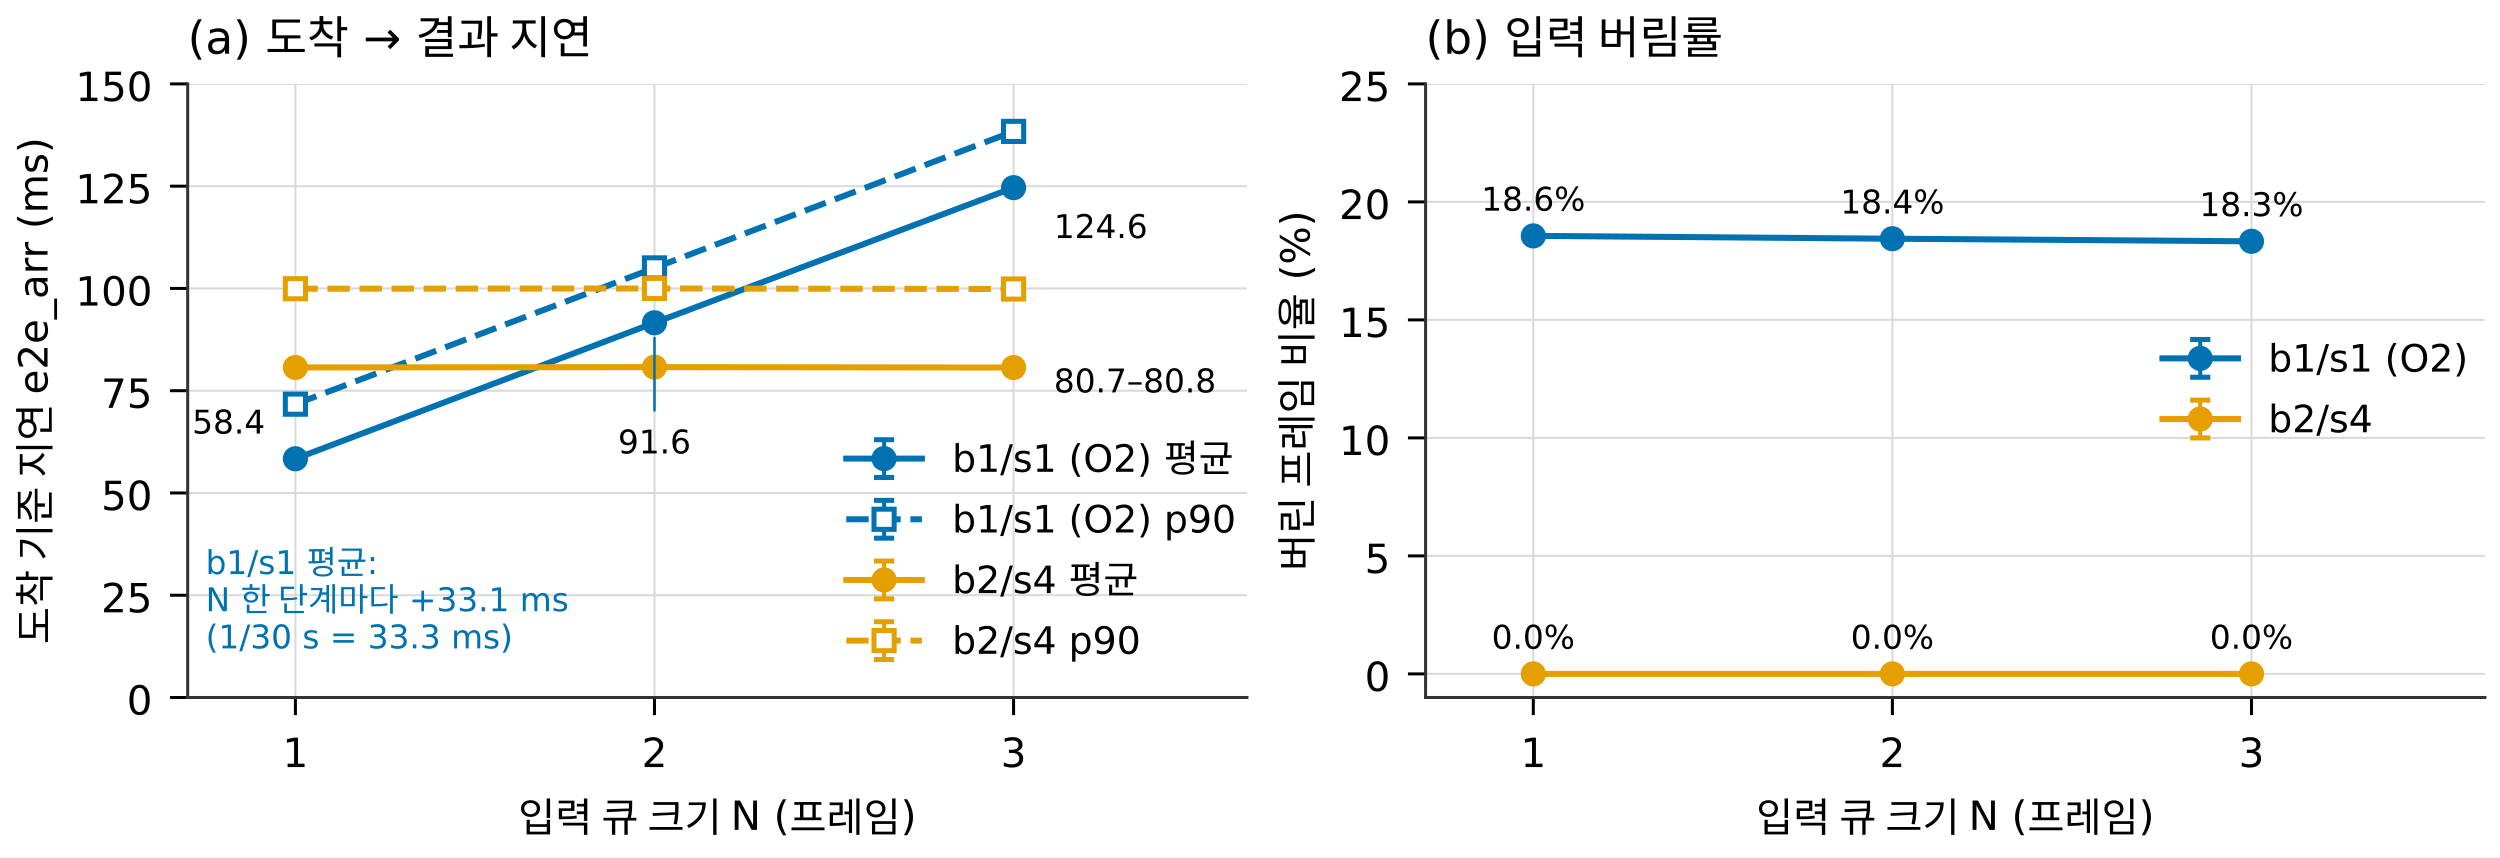
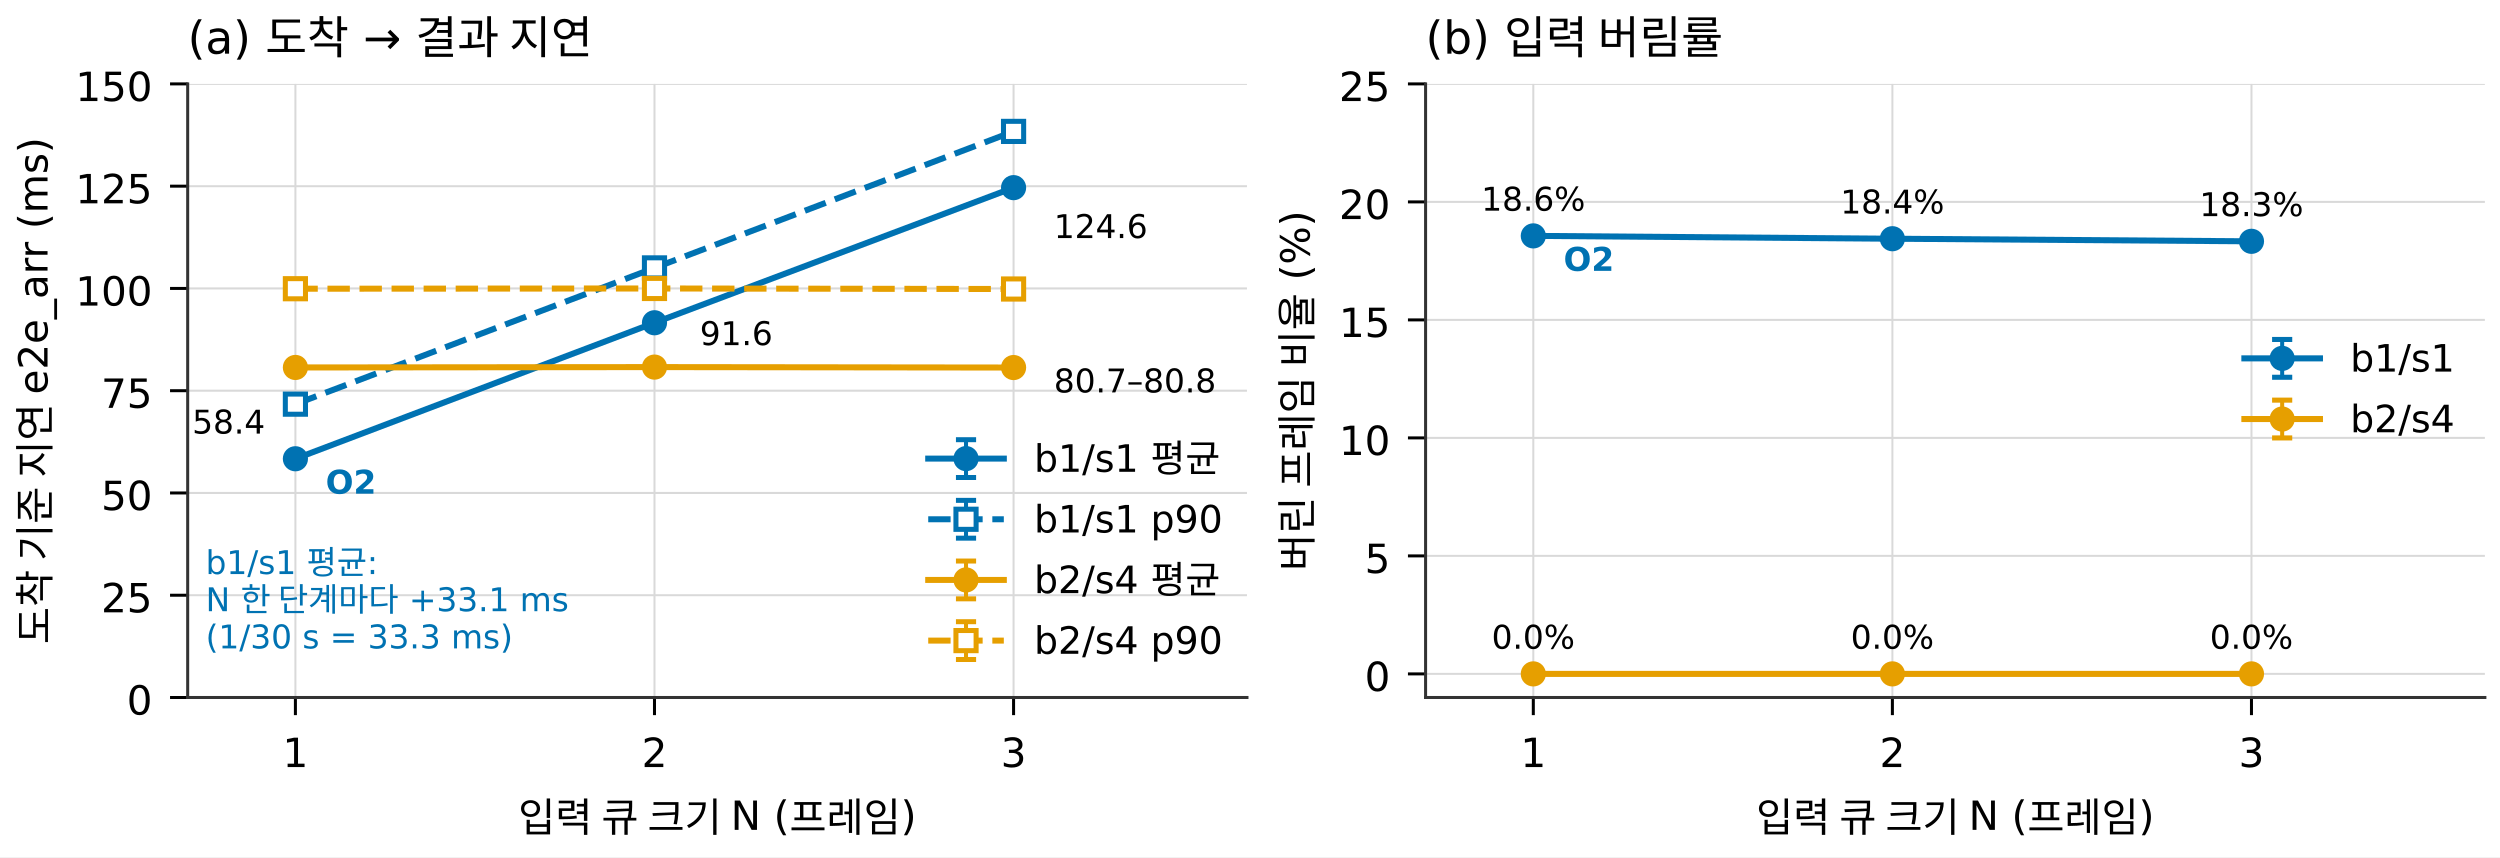
<svg xmlns="http://www.w3.org/2000/svg" xmlns:xlink="http://www.w3.org/1999/xlink" width="496.063pt" height="170.079pt" viewBox="0 0 496.063 170.079" version="1.1">
  <defs>
    <style type="text/css">*{stroke-linejoin: round; stroke-linecap: butt}</style>
  </defs>
  <g id="figure_1">
    <g id="patch_1">
      <path d="M 0 170.079  L 496.063 170.079  L 496.063 0  L 0 0  z " style="fill: #ffffff" />
    </g>
    <g id="axes_1">
      <g id="patch_2">
        <path d="M 37.24 138.399  L 247.431 138.399  L 247.431 16.65  L 37.24 16.65  z " style="fill: #ffffff" />
      </g>
      <g id="matplotlib.axis_1">
        <g id="xtick_1">
          <g id="line2d_1">
            <path d="M 58.616 138.399  L 58.616 16.65  " clip-path="url(#c1aa3422fde)" style="fill: none; stroke: #d9d9d9; stroke-width: 0.4; stroke-linecap: square" />
          </g>
          <g id="line2d_2">
            <defs>
              <path id="mfd4e453d5d" d="M 0 0  L 0 3.5  " style="stroke: #000000; stroke-width: 0.6" />
            </defs>
            <g>
              <use xlink:href="#mfd4e453d5d" x="58.616" y="138.399" style="stroke: #000000; stroke-width: 0.6" />
            </g>
          </g>
          <g id="text_1">
            <text style="font-size: 8px; font-family: 'NanumSquare', 'UnDotum', 'DejaVu Sans'; text-anchor: middle" x="58.616" y="152.198" transform="rotate(-0 58.6156 152.1985)">1</text>
          </g>
        </g>
        <g id="xtick_2">
          <g id="line2d_3">
            <path d="M 129.867 138.399  L 129.867 16.65  " clip-path="url(#c1aa3422fde)" style="fill: none; stroke: #d9d9d9; stroke-width: 0.4; stroke-linecap: square" />
          </g>
          <g id="line2d_4">
            <g>
              <use xlink:href="#mfd4e453d5d" x="129.867" y="138.399" style="stroke: #000000; stroke-width: 0.6" />
            </g>
          </g>
          <g id="text_2">
            <text style="font-size: 8px; font-family: 'NanumSquare', 'UnDotum', 'DejaVu Sans'; text-anchor: middle" x="129.867" y="152.198" transform="rotate(-0 129.8668 152.1985)">2</text>
          </g>
        </g>
        <g id="xtick_3">
          <g id="line2d_5">
            <path d="M 201.118 138.399  L 201.118 16.65  " clip-path="url(#c1aa3422fde)" style="fill: none; stroke: #d9d9d9; stroke-width: 0.4; stroke-linecap: square" />
          </g>
          <g id="line2d_6">
            <g>
              <use xlink:href="#mfd4e453d5d" x="201.118" y="138.399" style="stroke: #000000; stroke-width: 0.6" />
            </g>
          </g>
          <g id="text_3">
            <text style="font-size: 8px; font-family: 'NanumSquare', 'UnDotum', 'DejaVu Sans'; text-anchor: middle" x="201.118" y="152.198" transform="rotate(-0 201.118 152.1985)">3</text>
          </g>
        </g>
        <g id="text_4">
          <text style="font-size: 8px; font-family: 'NanumSquare', 'UnDotum', 'DejaVu Sans'; text-anchor: middle" x="142.336" y="165.038" transform="rotate(-0 142.3357 165.0385)">입력 큐 크기 N (프레임)</text>
        </g>
      </g>
      <g id="matplotlib.axis_2">
        <g id="ytick_1">
          <g id="line2d_7">
            <path d="M 37.24 138.399  L 247.431 138.399  " clip-path="url(#c1aa3422fde)" style="fill: none; stroke: #d9d9d9; stroke-width: 0.4; stroke-linecap: square" />
          </g>
          <g id="line2d_8">
            <defs>
              <path id="m87a8d191d4" d="M 0 0  L -3.5 0  " style="stroke: #000000; stroke-width: 0.6" />
            </defs>
            <g>
              <use xlink:href="#m87a8d191d4" x="37.24" y="138.399" style="stroke: #000000; stroke-width: 0.6" />
            </g>
          </g>
          <g id="text_5">
            <text style="font-size: 8px; font-family: 'NanumSquare', 'UnDotum', 'DejaVu Sans'; text-anchor: end" x="30.24" y="141.798" transform="rotate(-0 30.24024 141.7985)">0</text>
          </g>
        </g>
        <g id="ytick_2">
          <g id="line2d_9">
            <path d="M 37.24 118.107  L 247.431 118.107  " clip-path="url(#c1aa3422fde)" style="fill: none; stroke: #d9d9d9; stroke-width: 0.4; stroke-linecap: square" />
          </g>
          <g id="line2d_10">
            <g>
              <use xlink:href="#m87a8d191d4" x="37.24" y="118.107" style="stroke: #000000; stroke-width: 0.6" />
            </g>
          </g>
          <g id="text_6">
            <text style="font-size: 8px; font-family: 'NanumSquare', 'UnDotum', 'DejaVu Sans'; text-anchor: end" x="30.24" y="121.507" transform="rotate(-0 30.24024 121.5071)">25</text>
          </g>
        </g>
        <g id="ytick_3">
          <g id="line2d_11">
            <path d="M 37.24 97.816  L 247.431 97.816  " clip-path="url(#c1aa3422fde)" style="fill: none; stroke: #d9d9d9; stroke-width: 0.4; stroke-linecap: square" />
          </g>
          <g id="line2d_12">
            <g>
              <use xlink:href="#m87a8d191d4" x="37.24" y="97.816" style="stroke: #000000; stroke-width: 0.6" />
            </g>
          </g>
          <g id="text_7">
            <text style="font-size: 8px; font-family: 'NanumSquare', 'UnDotum', 'DejaVu Sans'; text-anchor: end" x="30.24" y="101.216" transform="rotate(-0 30.24024 101.2157)">50</text>
          </g>
        </g>
        <g id="ytick_4">
          <g id="line2d_13">
            <path d="M 37.24 77.524  L 247.431 77.524  " clip-path="url(#c1aa3422fde)" style="fill: none; stroke: #d9d9d9; stroke-width: 0.4; stroke-linecap: square" />
          </g>
          <g id="line2d_14">
            <g>
              <use xlink:href="#m87a8d191d4" x="37.24" y="77.524" style="stroke: #000000; stroke-width: 0.6" />
            </g>
          </g>
          <g id="text_8">
            <text style="font-size: 8px; font-family: 'NanumSquare', 'UnDotum', 'DejaVu Sans'; text-anchor: end" x="30.24" y="80.924" transform="rotate(-0 30.24024 80.92437)">75</text>
          </g>
        </g>
        <g id="ytick_5">
          <g id="line2d_15">
            <path d="M 37.24 57.233  L 247.431 57.233  " clip-path="url(#c1aa3422fde)" style="fill: none; stroke: #d9d9d9; stroke-width: 0.4; stroke-linecap: square" />
          </g>
          <g id="line2d_16">
            <g>
              <use xlink:href="#m87a8d191d4" x="37.24" y="57.233" style="stroke: #000000; stroke-width: 0.6" />
            </g>
          </g>
          <g id="text_9">
            <text style="font-size: 8px; font-family: 'NanumSquare', 'UnDotum', 'DejaVu Sans'; text-anchor: end" x="30.24" y="60.633" transform="rotate(-0 30.24024 60.63299)">100</text>
          </g>
        </g>
        <g id="ytick_6">
          <g id="line2d_17">
            <path d="M 37.24 36.942  L 247.431 36.942  " clip-path="url(#c1aa3422fde)" style="fill: none; stroke: #d9d9d9; stroke-width: 0.4; stroke-linecap: square" />
          </g>
          <g id="line2d_18">
            <g>
              <use xlink:href="#m87a8d191d4" x="37.24" y="36.942" style="stroke: #000000; stroke-width: 0.6" />
            </g>
          </g>
          <g id="text_10">
            <text style="font-size: 8px; font-family: 'NanumSquare', 'UnDotum', 'DejaVu Sans'; text-anchor: end" x="30.24" y="40.342" transform="rotate(-0 30.24024 40.34162)">125</text>
          </g>
        </g>
        <g id="ytick_7">
          <g id="line2d_19">
            <path d="M 37.24 16.65  L 247.431 16.65  " clip-path="url(#c1aa3422fde)" style="fill: none; stroke: #d9d9d9; stroke-width: 0.4; stroke-linecap: square" />
          </g>
          <g id="line2d_20">
            <g>
              <use xlink:href="#m87a8d191d4" x="37.24" y="16.65" style="stroke: #000000; stroke-width: 0.6" />
            </g>
          </g>
          <g id="text_11">
            <text style="font-size: 8px; font-family: 'NanumSquare', 'UnDotum', 'DejaVu Sans'; text-anchor: end" x="30.24" y="20.05" transform="rotate(-0 30.24024 20.05024)">150</text>
          </g>
        </g>
        <g id="text_12">
          <text style="font-size: 8px; font-family: 'NanumSquare', 'UnDotum', 'DejaVu Sans'; text-anchor: middle" x="9.8" y="77.524" transform="rotate(-90 9.80024 77.52437)">도착 기준 지연 e2e_arr (ms)</text>
        </g>
      </g>
      <g id="LineCollection_1">
        <path d="M 58.616 91.103  L 58.616 90.965  " clip-path="url(#c1aa3422fde)" style="fill: none; stroke: #0072b2; stroke-width: 0.8" />
        <path d="M 129.867 64.1  L 129.867 64.043  " clip-path="url(#c1aa3422fde)" style="fill: none; stroke: #0072b2; stroke-width: 0.8" />
        <path d="M 201.118 37.25  L 201.118 37.185  " clip-path="url(#c1aa3422fde)" style="fill: none; stroke: #0072b2; stroke-width: 0.8" />
      </g>
      <g id="line2d_21">
        <defs>
          <path id="mada0ed7bfa" d="M 2 0  L -2 -0  " style="stroke: #0072b2" />
        </defs>
        <g clip-path="url(#c1aa3422fde)">
          <use xlink:href="#mada0ed7bfa" x="58.616" y="91.103" style="fill: #0072b2; stroke: #0072b2" />
          <use xlink:href="#mada0ed7bfa" x="129.867" y="64.1" style="fill: #0072b2; stroke: #0072b2" />
          <use xlink:href="#mada0ed7bfa" x="201.118" y="37.25" style="fill: #0072b2; stroke: #0072b2" />
        </g>
      </g>
      <g id="line2d_22">
        <g clip-path="url(#c1aa3422fde)">
          <use xlink:href="#mada0ed7bfa" x="58.616" y="90.965" style="fill: #0072b2; stroke: #0072b2" />
          <use xlink:href="#mada0ed7bfa" x="129.867" y="64.043" style="fill: #0072b2; stroke: #0072b2" />
          <use xlink:href="#mada0ed7bfa" x="201.118" y="37.185" style="fill: #0072b2; stroke: #0072b2" />
        </g>
      </g>
      <g id="LineCollection_2">
        <path d="M 58.616 80.203  L 58.616 80.154  " clip-path="url(#c1aa3422fde)" style="fill: none; stroke: #0072b2; stroke-width: 0.8" />
        <path d="M 129.867 53.175  L 129.867 53.126  " clip-path="url(#c1aa3422fde)" style="fill: none; stroke: #0072b2; stroke-width: 0.8" />
        <path d="M 201.118 26.09  L 201.118 26.057  " clip-path="url(#c1aa3422fde)" style="fill: none; stroke: #0072b2; stroke-width: 0.8" />
      </g>
      <g id="line2d_23">
        <g clip-path="url(#c1aa3422fde)">
          <use xlink:href="#mada0ed7bfa" x="58.616" y="80.203" style="fill: #0072b2; stroke: #0072b2" />
          <use xlink:href="#mada0ed7bfa" x="129.867" y="53.175" style="fill: #0072b2; stroke: #0072b2" />
          <use xlink:href="#mada0ed7bfa" x="201.118" y="26.09" style="fill: #0072b2; stroke: #0072b2" />
        </g>
      </g>
      <g id="line2d_24">
        <g clip-path="url(#c1aa3422fde)">
          <use xlink:href="#mada0ed7bfa" x="58.616" y="80.154" style="fill: #0072b2; stroke: #0072b2" />
          <use xlink:href="#mada0ed7bfa" x="129.867" y="53.126" style="fill: #0072b2; stroke: #0072b2" />
          <use xlink:href="#mada0ed7bfa" x="201.118" y="26.057" style="fill: #0072b2; stroke: #0072b2" />
        </g>
      </g>
      <g id="LineCollection_3">
        <path d="M 58.616 72.914  L 58.616 72.914  " clip-path="url(#c1aa3422fde)" style="fill: none; stroke: #e69f00; stroke-width: 0.8" />
        <path d="M 129.867 72.922  L 129.867 72.841  " clip-path="url(#c1aa3422fde)" style="fill: none; stroke: #e69f00; stroke-width: 0.8" />
        <path d="M 201.118 72.987  L 201.118 72.841  " clip-path="url(#c1aa3422fde)" style="fill: none; stroke: #e69f00; stroke-width: 0.8" />
      </g>
      <g id="line2d_25">
        <defs>
          <path id="mbf3fdec4d7" d="M 2 0  L -2 -0  " style="stroke: #e69f00" />
        </defs>
        <g clip-path="url(#c1aa3422fde)">
          <use xlink:href="#mbf3fdec4d7" x="58.616" y="72.914" style="fill: #e69f00; stroke: #e69f00" />
          <use xlink:href="#mbf3fdec4d7" x="129.867" y="72.922" style="fill: #e69f00; stroke: #e69f00" />
          <use xlink:href="#mbf3fdec4d7" x="201.118" y="72.987" style="fill: #e69f00; stroke: #e69f00" />
        </g>
      </g>
      <g id="line2d_26">
        <g clip-path="url(#c1aa3422fde)">
          <use xlink:href="#mbf3fdec4d7" x="58.616" y="72.914" style="fill: #e69f00; stroke: #e69f00" />
          <use xlink:href="#mbf3fdec4d7" x="129.867" y="72.841" style="fill: #e69f00; stroke: #e69f00" />
          <use xlink:href="#mbf3fdec4d7" x="201.118" y="72.841" style="fill: #e69f00; stroke: #e69f00" />
        </g>
      </g>
      <g id="LineCollection_4">
        <path d="M 58.616 57.29  L 58.616 57.274  " clip-path="url(#c1aa3422fde)" style="fill: none; stroke: #e69f00; stroke-width: 0.8" />
        <path d="M 129.867 57.33  L 129.867 57.192  " clip-path="url(#c1aa3422fde)" style="fill: none; stroke: #e69f00; stroke-width: 0.8" />
        <path d="M 201.118 57.371  L 201.118 57.225  " clip-path="url(#c1aa3422fde)" style="fill: none; stroke: #e69f00; stroke-width: 0.8" />
      </g>
      <g id="line2d_27">
        <g clip-path="url(#c1aa3422fde)">
          <use xlink:href="#mbf3fdec4d7" x="58.616" y="57.29" style="fill: #e69f00; stroke: #e69f00" />
          <use xlink:href="#mbf3fdec4d7" x="129.867" y="57.33" style="fill: #e69f00; stroke: #e69f00" />
          <use xlink:href="#mbf3fdec4d7" x="201.118" y="57.371" style="fill: #e69f00; stroke: #e69f00" />
        </g>
      </g>
      <g id="line2d_28">
        <g clip-path="url(#c1aa3422fde)">
          <use xlink:href="#mbf3fdec4d7" x="58.616" y="57.274" style="fill: #e69f00; stroke: #e69f00" />
          <use xlink:href="#mbf3fdec4d7" x="129.867" y="57.192" style="fill: #e69f00; stroke: #e69f00" />
          <use xlink:href="#mbf3fdec4d7" x="201.118" y="57.225" style="fill: #e69f00; stroke: #e69f00" />
        </g>
      </g>
      <g id="line2d_29">
        <path d="M 58.616 91.03  L 129.867 64.043  L 201.118 37.234  " clip-path="url(#c1aa3422fde)" style="fill: none; stroke: #0072b2; stroke-width: 1.2; stroke-linecap: square" />
        <defs>
          <path id="m19b8770fc7" d="M 0 2  C 0.53 2 1.039 1.789 1.414 1.414  C 1.789 1.039 2 0.53 2 0  C 2 -0.53 1.789 -1.039 1.414 -1.414  C 1.039 -1.789 0.53 -2 0 -2  C -0.53 -2 -1.039 -1.789 -1.414 -1.414  C -1.789 -1.039 -2 -0.53 -2 0  C -2 0.53 -1.789 1.039 -1.414 1.414  C -1.039 1.789 -0.53 2 0 2  z " style="stroke: #0072b2" />
        </defs>
        <g clip-path="url(#c1aa3422fde)">
          <use xlink:href="#m19b8770fc7" x="58.616" y="91.03" style="fill: #0072b2; stroke: #0072b2" />
          <use xlink:href="#m19b8770fc7" x="129.867" y="64.043" style="fill: #0072b2; stroke: #0072b2" />
          <use xlink:href="#m19b8770fc7" x="201.118" y="37.234" style="fill: #0072b2; stroke: #0072b2" />
        </g>
      </g>
      <g id="line2d_30">
        <path d="M 58.616 80.195  L 129.867 53.158  L 201.118 26.074  " clip-path="url(#c1aa3422fde)" style="fill: none; stroke-dasharray: 4.44,1.92; stroke-dashoffset: 0; stroke: #0072b2; stroke-width: 1.2" />
        <defs>
          <path id="m735b37c4a6" d="M -2 2  L 2 2  L 2 -2  L -2 -2  z " style="stroke: #0072b2; stroke-linejoin: miter" />
        </defs>
        <g clip-path="url(#c1aa3422fde)">
          <use xlink:href="#m735b37c4a6" x="58.616" y="80.195" style="fill: #ffffff; stroke: #0072b2; stroke-linejoin: miter" />
          <use xlink:href="#m735b37c4a6" x="129.867" y="53.158" style="fill: #ffffff; stroke: #0072b2; stroke-linejoin: miter" />
          <use xlink:href="#m735b37c4a6" x="201.118" y="26.074" style="fill: #ffffff; stroke: #0072b2; stroke-linejoin: miter" />
        </g>
      </g>
      <g id="line2d_31">
        <path d="M 58.616 72.914  L 129.867 72.841  L 201.118 72.93  " clip-path="url(#c1aa3422fde)" style="fill: none; stroke: #e69f00; stroke-width: 1.2; stroke-linecap: square" />
        <defs>
          <path id="m236bb503d7" d="M 0 2  C 0.53 2 1.039 1.789 1.414 1.414  C 1.789 1.039 2 0.53 2 0  C 2 -0.53 1.789 -1.039 1.414 -1.414  C 1.039 -1.789 0.53 -2 0 -2  C -0.53 -2 -1.039 -1.789 -1.414 -1.414  C -1.789 -1.039 -2 -0.53 -2 0  C -2 0.53 -1.789 1.039 -1.414 1.414  C -1.039 1.789 -0.53 2 0 2  z " style="stroke: #e69f00" />
        </defs>
        <g clip-path="url(#c1aa3422fde)">
          <use xlink:href="#m236bb503d7" x="58.616" y="72.914" style="fill: #e69f00; stroke: #e69f00" />
          <use xlink:href="#m236bb503d7" x="129.867" y="72.841" style="fill: #e69f00; stroke: #e69f00" />
          <use xlink:href="#m236bb503d7" x="201.118" y="72.93" style="fill: #e69f00; stroke: #e69f00" />
        </g>
      </g>
      <g id="line2d_32">
        <path d="M 58.616 57.29  L 129.867 57.241  L 201.118 57.347  " clip-path="url(#c1aa3422fde)" style="fill: none; stroke-dasharray: 4.44,1.92; stroke-dashoffset: 0; stroke: #e69f00; stroke-width: 1.2" />
        <defs>
          <path id="mb737c0c77a" d="M -2 2  L 2 2  L 2 -2  L -2 -2  z " style="stroke: #e69f00; stroke-linejoin: miter" />
        </defs>
        <g clip-path="url(#c1aa3422fde)">
          <use xlink:href="#mb737c0c77a" x="58.616" y="57.29" style="fill: #ffffff; stroke: #e69f00; stroke-linejoin: miter" />
          <use xlink:href="#mb737c0c77a" x="129.867" y="57.241" style="fill: #ffffff; stroke: #e69f00; stroke-linejoin: miter" />
          <use xlink:href="#mb737c0c77a" x="201.118" y="57.347" style="fill: #ffffff; stroke: #e69f00; stroke-linejoin: miter" />
        </g>
      </g>
      <g id="patch_3">
        <path d="M 37.24 138.399  L 37.24 16.65  " style="fill: none; stroke: #333333; stroke-width: 0.6; stroke-linejoin: miter; stroke-linecap: square" />
      </g>
      <g id="patch_4">
        <path d="M 37.24 138.399  L 247.431 138.399  " style="fill: none; stroke: #333333; stroke-width: 0.6; stroke-linejoin: miter; stroke-linecap: square" />
      </g>
      <g id="text_13">
        <text style="font-size: 6.5px; font-family: 'NanumSquare', 'UnDotum', 'DejaVu Sans'; text-anchor: end" x="52.616" y="86.03" transform="rotate(-0 52.6156 86.03031)">58.4</text>
      </g>
-       <g id="patch_5">
-         <path d="M 129.867 81.448  Q 129.867 74.247 129.867 67.047  " style="fill: none; stroke: #0072b2; stroke-width: 0.5; stroke-linecap: round" />
-       </g>
      <g id="text_14">
-         <text style="font-size: 6.5px; font-family: 'NanumSquare', 'UnDotum', 'DejaVu Sans'; text-anchor: middle" x="129.867" y="89.977" transform="rotate(-0 129.8668 89.97653)">91.6</text>
+         <text style="font-weight: 700; font-size: 6.5px; font-family: 'NanumSquare', 'UnDotum', 'DejaVu Sans'; text-anchor: start; fill: #0072b2" x="64.616" y="97.964" transform="rotate(-0 64.6156 97.96406)">O2</text>
      </g>
      <g id="text_15">
+         <text style="font-size: 6.5px; font-family: 'NanumSquare', 'UnDotum', 'DejaVu Sans'; text-anchor: start" x="138.867" y="68.477" transform="rotate(-0 138.8668 68.47653)">91.6</text>
+       </g>
+       <g id="text_16">
        <text style="font-size: 6.5px; font-family: 'NanumSquare', 'UnDotum', 'DejaVu Sans'; text-anchor: start" x="209.118" y="47.234" transform="rotate(-0 209.118 47.23381)">124.6</text>
      </g>
-       <g id="text_16">
+       <g id="text_17">
        <text style="font-size: 6.5px; font-family: 'NanumSquare', 'UnDotum', 'DejaVu Sans'; fill: #0072b2" transform="translate(40.8028 113.9036)">b1/s1 평균:</text>
        <text style="font-size: 6.5px; font-family: 'NanumSquare', 'UnDotum', 'DejaVu Sans'; fill: #0072b2" transform="translate(40.8028 121.2811)">N 한 단계마다 +33.1 ms</text>
        <text style="font-size: 6.5px; font-family: 'NanumSquare', 'UnDotum', 'DejaVu Sans'; fill: #0072b2" transform="translate(40.8028 128.6586)">(1/30 s = 33.3 ms)</text>
      </g>
-       <g id="text_17">
+       <g id="text_18">
        <text style="font-size: 6.5px; font-family: 'NanumSquare', 'UnDotum', 'DejaVu Sans'; text-anchor: start" x="209.118" y="77.864" transform="rotate(-0 209.118 77.86415)">80.7–80.8</text>
      </g>
-       <g id="text_18">
+       <g id="text_19">
        <text style="font-size: 9px; font-family: 'NanumSquare', 'UnDotum', 'DejaVu Sans'; text-anchor: start" x="37.24" y="10.65" transform="rotate(-0 37.24024 10.65024)">(a) 도착 → 결과 지연</text>
      </g>
      <g id="legend_1">
        <g id="LineCollection_5">
-           <path d="M 175.423 94.749  L 175.423 87.249  " style="fill: none; stroke: #0072b2; stroke-width: 0.8" />
+           <path d="M 191.683 94.749  L 191.683 87.249  " style="fill: none; stroke: #0072b2; stroke-width: 0.8" />
        </g>
        <g id="line2d_33">
          <g>
-             <use xlink:href="#mada0ed7bfa" x="175.423" y="94.749" style="fill: #0072b2; stroke: #0072b2" />
+             <use xlink:href="#mada0ed7bfa" x="191.683" y="94.749" style="fill: #0072b2; stroke: #0072b2" />
          </g>
        </g>
        <g id="line2d_34">
          <g>
-             <use xlink:href="#mada0ed7bfa" x="175.423" y="87.249" style="fill: #0072b2; stroke: #0072b2" />
+             <use xlink:href="#mada0ed7bfa" x="191.683" y="87.249" style="fill: #0072b2; stroke: #0072b2" />
          </g>
        </g>
        <g id="line2d_35">
-           <path d="M 167.923 90.999  L 182.923 90.999  " style="fill: none; stroke: #0072b2; stroke-width: 1.2; stroke-linecap: square" />
+           <path d="M 184.183 90.999  L 199.183 90.999  " style="fill: none; stroke: #0072b2; stroke-width: 1.2; stroke-linecap: square" />
        </g>
        <g id="line2d_36">
          <g>
-             <use xlink:href="#m19b8770fc7" x="175.423" y="90.999" style="fill: #0072b2; stroke: #0072b2" />
-           </g>
-         </g>
-         <g id="text_19">
-           <text style="font-size: 7.5px; font-family: 'NanumSquare', 'UnDotum', 'DejaVu Sans'; text-anchor: start" x="188.923" y="93.624" transform="rotate(-0 188.9231 93.6235)">b1/s1 (O2) 평균</text>
+             <use xlink:href="#m19b8770fc7" x="191.683" y="90.999" style="fill: #0072b2; stroke: #0072b2" />
+           </g>
+         </g>
+         <g id="text_20">
+           <text style="font-size: 7.5px; font-family: 'NanumSquare', 'UnDotum', 'DejaVu Sans'; text-anchor: start" x="205.183" y="93.624" transform="rotate(-0 205.1828 93.6235)">b1/s1 평균</text>
        </g>
        <g id="LineCollection_6">
-           <path d="M 175.423 106.786  L 175.423 99.286  " style="fill: none; stroke: #0072b2; stroke-width: 0.8" />
+           <path d="M 191.683 106.786  L 191.683 99.286  " style="fill: none; stroke: #0072b2; stroke-width: 0.8" />
        </g>
        <g id="line2d_37">
          <g>
-             <use xlink:href="#mada0ed7bfa" x="175.423" y="106.786" style="fill: #0072b2; stroke: #0072b2" />
+             <use xlink:href="#mada0ed7bfa" x="191.683" y="106.786" style="fill: #0072b2; stroke: #0072b2" />
          </g>
        </g>
        <g id="line2d_38">
          <g>
-             <use xlink:href="#mada0ed7bfa" x="175.423" y="99.286" style="fill: #0072b2; stroke: #0072b2" />
+             <use xlink:href="#mada0ed7bfa" x="191.683" y="99.286" style="fill: #0072b2; stroke: #0072b2" />
          </g>
        </g>
        <g id="line2d_39">
-           <path d="M 167.923 103.036  L 182.923 103.036  " style="fill: none; stroke-dasharray: 4.44,1.92; stroke-dashoffset: 0; stroke: #0072b2; stroke-width: 1.2" />
+           <path d="M 184.183 103.036  L 199.183 103.036  " style="fill: none; stroke-dasharray: 4.44,1.92; stroke-dashoffset: 0; stroke: #0072b2; stroke-width: 1.2" />
        </g>
        <g id="line2d_40">
          <g>
-             <use xlink:href="#m735b37c4a6" x="175.423" y="103.036" style="fill: #ffffff; stroke: #0072b2; stroke-linejoin: miter" />
-           </g>
-         </g>
-         <g id="text_20">
-           <text style="font-size: 7.5px; font-family: 'NanumSquare', 'UnDotum', 'DejaVu Sans'; text-anchor: start" x="188.923" y="105.661" transform="rotate(-0 188.9231 105.661)">b1/s1 (O2) p90</text>
+             <use xlink:href="#m735b37c4a6" x="191.683" y="103.036" style="fill: #ffffff; stroke: #0072b2; stroke-linejoin: miter" />
+           </g>
+         </g>
+         <g id="text_21">
+           <text style="font-size: 7.5px; font-family: 'NanumSquare', 'UnDotum', 'DejaVu Sans'; text-anchor: start" x="205.183" y="105.661" transform="rotate(-0 205.1828 105.661)">b1/s1 p90</text>
        </g>
        <g id="LineCollection_7">
-           <path d="M 175.423 118.823  L 175.423 111.323  " style="fill: none; stroke: #e69f00; stroke-width: 0.8" />
+           <path d="M 191.683 118.823  L 191.683 111.323  " style="fill: none; stroke: #e69f00; stroke-width: 0.8" />
        </g>
        <g id="line2d_41">
          <g>
-             <use xlink:href="#mbf3fdec4d7" x="175.423" y="118.823" style="fill: #e69f00; stroke: #e69f00" />
+             <use xlink:href="#mbf3fdec4d7" x="191.683" y="118.823" style="fill: #e69f00; stroke: #e69f00" />
          </g>
        </g>
        <g id="line2d_42">
          <g>
-             <use xlink:href="#mbf3fdec4d7" x="175.423" y="111.323" style="fill: #e69f00; stroke: #e69f00" />
+             <use xlink:href="#mbf3fdec4d7" x="191.683" y="111.323" style="fill: #e69f00; stroke: #e69f00" />
          </g>
        </g>
        <g id="line2d_43">
-           <path d="M 167.923 115.073  L 182.923 115.073  " style="fill: none; stroke: #e69f00; stroke-width: 1.2; stroke-linecap: square" />
+           <path d="M 184.183 115.073  L 199.183 115.073  " style="fill: none; stroke: #e69f00; stroke-width: 1.2; stroke-linecap: square" />
        </g>
        <g id="line2d_44">
          <g>
-             <use xlink:href="#m236bb503d7" x="175.423" y="115.073" style="fill: #e69f00; stroke: #e69f00" />
-           </g>
-         </g>
-         <g id="text_21">
-           <text style="font-size: 7.5px; font-family: 'NanumSquare', 'UnDotum', 'DejaVu Sans'; text-anchor: start" x="188.923" y="117.698" transform="rotate(-0 188.9231 117.6985)">b2/s4 평균</text>
+             <use xlink:href="#m236bb503d7" x="191.683" y="115.073" style="fill: #e69f00; stroke: #e69f00" />
+           </g>
+         </g>
+         <g id="text_22">
+           <text style="font-size: 7.5px; font-family: 'NanumSquare', 'UnDotum', 'DejaVu Sans'; text-anchor: start" x="205.183" y="117.698" transform="rotate(-0 205.1828 117.6985)">b2/s4 평균</text>
        </g>
        <g id="LineCollection_8">
-           <path d="M 175.423 130.861  L 175.423 123.361  " style="fill: none; stroke: #e69f00; stroke-width: 0.8" />
+           <path d="M 191.683 130.861  L 191.683 123.361  " style="fill: none; stroke: #e69f00; stroke-width: 0.8" />
        </g>
        <g id="line2d_45">
          <g>
-             <use xlink:href="#mbf3fdec4d7" x="175.423" y="130.861" style="fill: #e69f00; stroke: #e69f00" />
+             <use xlink:href="#mbf3fdec4d7" x="191.683" y="130.861" style="fill: #e69f00; stroke: #e69f00" />
          </g>
        </g>
        <g id="line2d_46">
          <g>
-             <use xlink:href="#mbf3fdec4d7" x="175.423" y="123.361" style="fill: #e69f00; stroke: #e69f00" />
+             <use xlink:href="#mbf3fdec4d7" x="191.683" y="123.361" style="fill: #e69f00; stroke: #e69f00" />
          </g>
        </g>
        <g id="line2d_47">
-           <path d="M 167.923 127.111  L 182.923 127.111  " style="fill: none; stroke-dasharray: 4.44,1.92; stroke-dashoffset: 0; stroke: #e69f00; stroke-width: 1.2" />
+           <path d="M 184.183 127.111  L 199.183 127.111  " style="fill: none; stroke-dasharray: 4.44,1.92; stroke-dashoffset: 0; stroke: #e69f00; stroke-width: 1.2" />
        </g>
        <g id="line2d_48">
          <g>
-             <use xlink:href="#mb737c0c77a" x="175.423" y="127.111" style="fill: #ffffff; stroke: #e69f00; stroke-linejoin: miter" />
-           </g>
-         </g>
-         <g id="text_22">
-           <text style="font-size: 7.5px; font-family: 'NanumSquare', 'UnDotum', 'DejaVu Sans'; text-anchor: start" x="188.923" y="129.736" transform="rotate(-0 188.9231 129.736)">b2/s4 p90</text>
+             <use xlink:href="#mb737c0c77a" x="191.683" y="127.111" style="fill: #ffffff; stroke: #e69f00; stroke-linejoin: miter" />
+           </g>
+         </g>
+         <g id="text_23">
+           <text style="font-size: 7.5px; font-family: 'NanumSquare', 'UnDotum', 'DejaVu Sans'; text-anchor: start" x="205.183" y="129.736" transform="rotate(-0 205.1828 129.736)">b2/s4 p90</text>
        </g>
      </g>
    </g>
    <g id="axes_2">
-       <g id="patch_6">
+       <g id="patch_5">
        <path d="M 282.872 138.399  L 493.063 138.399  L 493.063 16.65  L 282.872 16.65  z " style="fill: #ffffff" />
      </g>
      <g id="matplotlib.axis_3">
        <g id="xtick_4">
          <g id="line2d_49">
            <path d="M 304.247 138.399  L 304.247 16.65  " clip-path="url(#c5349df00d1)" style="fill: none; stroke: #d9d9d9; stroke-width: 0.4; stroke-linecap: square" />
          </g>
          <g id="line2d_50">
            <g>
              <use xlink:href="#mfd4e453d5d" x="304.247" y="138.399" style="stroke: #000000; stroke-width: 0.6" />
            </g>
          </g>
-           <g id="text_23">
+           <g id="text_24">
            <text style="font-size: 8px; font-family: 'NanumSquare', 'UnDotum', 'DejaVu Sans'; text-anchor: middle" x="304.247" y="152.198" transform="rotate(-0 304.2471 152.1985)">1</text>
          </g>
        </g>
        <g id="xtick_5">
          <g id="line2d_51">
            <path d="M 375.498 138.399  L 375.498 16.65  " clip-path="url(#c5349df00d1)" style="fill: none; stroke: #d9d9d9; stroke-width: 0.4; stroke-linecap: square" />
          </g>
          <g id="line2d_52">
            <g>
              <use xlink:href="#mfd4e453d5d" x="375.498" y="138.399" style="stroke: #000000; stroke-width: 0.6" />
            </g>
          </g>
-           <g id="text_24">
+           <g id="text_25">
            <text style="font-size: 8px; font-family: 'NanumSquare', 'UnDotum', 'DejaVu Sans'; text-anchor: middle" x="375.498" y="152.198" transform="rotate(-0 375.4983 152.1985)">2</text>
          </g>
        </g>
        <g id="xtick_6">
          <g id="line2d_53">
            <path d="M 446.749 138.399  L 446.749 16.65  " clip-path="url(#c5349df00d1)" style="fill: none; stroke: #d9d9d9; stroke-width: 0.4; stroke-linecap: square" />
          </g>
          <g id="line2d_54">
            <g>
              <use xlink:href="#mfd4e453d5d" x="446.749" y="138.399" style="stroke: #000000; stroke-width: 0.6" />
            </g>
          </g>
-           <g id="text_25">
+           <g id="text_26">
            <text style="font-size: 8px; font-family: 'NanumSquare', 'UnDotum', 'DejaVu Sans'; text-anchor: middle" x="446.749" y="152.198" transform="rotate(-0 446.7495 152.1985)">3</text>
          </g>
        </g>
-         <g id="text_26">
+         <g id="text_27">
          <text style="font-size: 8px; font-family: 'NanumSquare', 'UnDotum', 'DejaVu Sans'; text-anchor: middle" x="387.967" y="165.038" transform="rotate(-0 387.9672 165.0385)">입력 큐 크기 N (프레임)</text>
        </g>
      </g>
      <g id="matplotlib.axis_4">
        <g id="ytick_8">
          <g id="line2d_55">
            <path d="M 282.872 133.716  L 493.063 133.716  " clip-path="url(#c5349df00d1)" style="fill: none; stroke: #d9d9d9; stroke-width: 0.4; stroke-linecap: square" />
          </g>
          <g id="line2d_56">
            <g>
              <use xlink:href="#m87a8d191d4" x="282.872" y="133.716" style="stroke: #000000; stroke-width: 0.6" />
            </g>
          </g>
-           <g id="text_27">
+           <g id="text_28">
            <text style="font-size: 8px; font-family: 'NanumSquare', 'UnDotum', 'DejaVu Sans'; text-anchor: end" x="275.872" y="137.116" transform="rotate(-0 275.8717 137.1159)">0</text>
          </g>
        </g>
        <g id="ytick_9">
          <g id="line2d_57">
            <path d="M 282.872 110.303  L 493.063 110.303  " clip-path="url(#c5349df00d1)" style="fill: none; stroke: #d9d9d9; stroke-width: 0.4; stroke-linecap: square" />
          </g>
          <g id="line2d_58">
            <g>
              <use xlink:href="#m87a8d191d4" x="282.872" y="110.303" style="stroke: #000000; stroke-width: 0.6" />
            </g>
          </g>
-           <g id="text_28">
+           <g id="text_29">
            <text style="font-size: 8px; font-family: 'NanumSquare', 'UnDotum', 'DejaVu Sans'; text-anchor: end" x="275.872" y="113.703" transform="rotate(-0 275.8717 113.7027)">5</text>
          </g>
        </g>
        <g id="ytick_10">
          <g id="line2d_59">
            <path d="M 282.872 86.89  L 493.063 86.89  " clip-path="url(#c5349df00d1)" style="fill: none; stroke: #d9d9d9; stroke-width: 0.4; stroke-linecap: square" />
          </g>
          <g id="line2d_60">
            <g>
              <use xlink:href="#m87a8d191d4" x="282.872" y="86.89" style="stroke: #000000; stroke-width: 0.6" />
            </g>
          </g>
-           <g id="text_29">
+           <g id="text_30">
            <text style="font-size: 8px; font-family: 'NanumSquare', 'UnDotum', 'DejaVu Sans'; text-anchor: end" x="275.872" y="90.29" transform="rotate(-0 275.8717 90.28962)">10</text>
          </g>
        </g>
        <g id="ytick_11">
          <g id="line2d_61">
            <path d="M 282.872 63.476  L 493.063 63.476  " clip-path="url(#c5349df00d1)" style="fill: none; stroke: #d9d9d9; stroke-width: 0.4; stroke-linecap: square" />
          </g>
          <g id="line2d_62">
            <g>
              <use xlink:href="#m87a8d191d4" x="282.872" y="63.476" style="stroke: #000000; stroke-width: 0.6" />
            </g>
          </g>
-           <g id="text_30">
+           <g id="text_31">
            <text style="font-size: 8px; font-family: 'NanumSquare', 'UnDotum', 'DejaVu Sans'; text-anchor: end" x="275.872" y="66.876" transform="rotate(-0 275.8717 66.87649)">15</text>
          </g>
        </g>
        <g id="ytick_12">
          <g id="line2d_63">
            <path d="M 282.872 40.063  L 493.063 40.063  " clip-path="url(#c5349df00d1)" style="fill: none; stroke: #d9d9d9; stroke-width: 0.4; stroke-linecap: square" />
          </g>
          <g id="line2d_64">
            <g>
              <use xlink:href="#m87a8d191d4" x="282.872" y="40.063" style="stroke: #000000; stroke-width: 0.6" />
            </g>
          </g>
-           <g id="text_31">
+           <g id="text_32">
            <text style="font-size: 8px; font-family: 'NanumSquare', 'UnDotum', 'DejaVu Sans'; text-anchor: end" x="275.872" y="43.463" transform="rotate(-0 275.8717 43.46337)">20</text>
          </g>
        </g>
        <g id="ytick_13">
          <g id="line2d_65">
            <path d="M 282.872 16.65  L 493.063 16.65  " clip-path="url(#c5349df00d1)" style="fill: none; stroke: #d9d9d9; stroke-width: 0.4; stroke-linecap: square" />
          </g>
          <g id="line2d_66">
            <g>
              <use xlink:href="#m87a8d191d4" x="282.872" y="16.65" style="stroke: #000000; stroke-width: 0.6" />
            </g>
          </g>
-           <g id="text_32">
+           <g id="text_33">
            <text style="font-size: 8px; font-family: 'NanumSquare', 'UnDotum', 'DejaVu Sans'; text-anchor: end" x="275.872" y="20.05" transform="rotate(-0 275.8717 20.05024)">25</text>
          </g>
        </g>
-         <g id="text_33">
+         <g id="text_34">
          <text style="font-size: 8px; font-family: 'NanumSquare', 'UnDotum', 'DejaVu Sans'; text-anchor: middle" x="260.232" y="77.524" transform="rotate(-90 260.2317 77.52437)">버린 프레임 비율 (%)</text>
        </g>
      </g>
      <g id="LineCollection_9">
        <path d="M 304.247 46.806  L 304.247 46.806  " clip-path="url(#c5349df00d1)" style="fill: none; stroke: #0072b2; stroke-width: 0.8" />
        <path d="M 375.498 47.368  L 375.498 47.368  " clip-path="url(#c5349df00d1)" style="fill: none; stroke: #0072b2; stroke-width: 0.8" />
        <path d="M 446.749 47.883  L 446.749 47.883  " clip-path="url(#c5349df00d1)" style="fill: none; stroke: #0072b2; stroke-width: 0.8" />
      </g>
      <g id="line2d_67">
        <g clip-path="url(#c5349df00d1)">
          <use xlink:href="#mada0ed7bfa" x="304.247" y="46.806" style="fill: #0072b2; stroke: #0072b2" />
          <use xlink:href="#mada0ed7bfa" x="375.498" y="47.368" style="fill: #0072b2; stroke: #0072b2" />
          <use xlink:href="#mada0ed7bfa" x="446.749" y="47.883" style="fill: #0072b2; stroke: #0072b2" />
        </g>
      </g>
      <g id="line2d_68">
        <g clip-path="url(#c5349df00d1)">
          <use xlink:href="#mada0ed7bfa" x="304.247" y="46.806" style="fill: #0072b2; stroke: #0072b2" />
          <use xlink:href="#mada0ed7bfa" x="375.498" y="47.368" style="fill: #0072b2; stroke: #0072b2" />
          <use xlink:href="#mada0ed7bfa" x="446.749" y="47.883" style="fill: #0072b2; stroke: #0072b2" />
        </g>
      </g>
      <g id="LineCollection_10">
        <path d="M 304.247 133.716  L 304.247 133.716  " clip-path="url(#c5349df00d1)" style="fill: none; stroke: #e69f00; stroke-width: 0.8" />
        <path d="M 375.498 133.716  L 375.498 133.716  " clip-path="url(#c5349df00d1)" style="fill: none; stroke: #e69f00; stroke-width: 0.8" />
        <path d="M 446.749 133.716  L 446.749 133.716  " clip-path="url(#c5349df00d1)" style="fill: none; stroke: #e69f00; stroke-width: 0.8" />
      </g>
      <g id="line2d_69">
        <g clip-path="url(#c5349df00d1)">
          <use xlink:href="#mbf3fdec4d7" x="304.247" y="133.716" style="fill: #e69f00; stroke: #e69f00" />
          <use xlink:href="#mbf3fdec4d7" x="375.498" y="133.716" style="fill: #e69f00; stroke: #e69f00" />
          <use xlink:href="#mbf3fdec4d7" x="446.749" y="133.716" style="fill: #e69f00; stroke: #e69f00" />
        </g>
      </g>
      <g id="line2d_70">
        <g clip-path="url(#c5349df00d1)">
          <use xlink:href="#mbf3fdec4d7" x="304.247" y="133.716" style="fill: #e69f00; stroke: #e69f00" />
          <use xlink:href="#mbf3fdec4d7" x="375.498" y="133.716" style="fill: #e69f00; stroke: #e69f00" />
          <use xlink:href="#mbf3fdec4d7" x="446.749" y="133.716" style="fill: #e69f00; stroke: #e69f00" />
        </g>
      </g>
      <g id="line2d_71">
        <path d="M 304.247 46.806  L 375.498 47.368  L 446.749 47.883  " clip-path="url(#c5349df00d1)" style="fill: none; stroke: #0072b2; stroke-width: 1.2; stroke-linecap: square" />
        <g clip-path="url(#c5349df00d1)">
          <use xlink:href="#m19b8770fc7" x="304.247" y="46.806" style="fill: #0072b2; stroke: #0072b2" />
          <use xlink:href="#m19b8770fc7" x="375.498" y="47.368" style="fill: #0072b2; stroke: #0072b2" />
          <use xlink:href="#m19b8770fc7" x="446.749" y="47.883" style="fill: #0072b2; stroke: #0072b2" />
        </g>
      </g>
      <g id="line2d_72">
        <path d="M 304.247 133.716  L 375.498 133.716  L 446.749 133.716  " clip-path="url(#c5349df00d1)" style="fill: none; stroke: #e69f00; stroke-width: 1.2; stroke-linecap: square" />
        <g clip-path="url(#c5349df00d1)">
          <use xlink:href="#m236bb503d7" x="304.247" y="133.716" style="fill: #e69f00; stroke: #e69f00" />
          <use xlink:href="#m236bb503d7" x="375.498" y="133.716" style="fill: #e69f00; stroke: #e69f00" />
          <use xlink:href="#m236bb503d7" x="446.749" y="133.716" style="fill: #e69f00; stroke: #e69f00" />
        </g>
      </g>
+       <g id="patch_6">
+         <path d="M 282.872 138.399  L 282.872 16.65  " style="fill: none; stroke: #333333; stroke-width: 0.6; stroke-linejoin: miter; stroke-linecap: square" />
+       </g>
      <g id="patch_7">
-         <path d="M 282.872 138.399  L 282.872 16.65  " style="fill: none; stroke: #333333; stroke-width: 0.6; stroke-linejoin: miter; stroke-linecap: square" />
-       </g>
-       <g id="patch_8">
        <path d="M 282.872 138.399  L 493.063 138.399  " style="fill: none; stroke: #333333; stroke-width: 0.6; stroke-linejoin: miter; stroke-linecap: square" />
      </g>
-       <g id="text_34">
+       <g id="text_35">
+         <text style="font-weight: 700; font-size: 6.5px; font-family: 'NanumSquare', 'UnDotum', 'DejaVu Sans'; text-anchor: start; fill: #0072b2" x="310.247" y="53.74" transform="rotate(-0 310.2471 53.7401)">O2</text>
+       </g>
+       <g id="text_36">
        <text style="font-size: 6.5px; font-family: 'NanumSquare', 'UnDotum', 'DejaVu Sans'; text-anchor: middle" x="304.247" y="41.806" transform="rotate(-0 304.2471 41.80635)">18.6%</text>
      </g>
-       <g id="text_35">
+       <g id="text_37">
        <text style="font-size: 6.5px; font-family: 'NanumSquare', 'UnDotum', 'DejaVu Sans'; text-anchor: middle" x="375.498" y="42.368" transform="rotate(-0 375.4983 42.36826)">18.4%</text>
      </g>
-       <g id="text_36">
+       <g id="text_38">
        <text style="font-size: 6.5px; font-family: 'NanumSquare', 'UnDotum', 'DejaVu Sans'; text-anchor: middle" x="446.749" y="42.883" transform="rotate(-0 446.7495 42.88335)">18.3%</text>
      </g>
-       <g id="text_37">
+       <g id="text_39">
        <text style="font-size: 6.5px; font-family: 'NanumSquare', 'UnDotum', 'DejaVu Sans'; text-anchor: middle" x="304.247" y="128.716" transform="rotate(-0 304.2471 128.7159)">0.0%</text>
      </g>
-       <g id="text_38">
+       <g id="text_40">
        <text style="font-size: 6.5px; font-family: 'NanumSquare', 'UnDotum', 'DejaVu Sans'; text-anchor: middle" x="375.498" y="128.716" transform="rotate(-0 375.4983 128.7159)">0.0%</text>
      </g>
-       <g id="text_39">
+       <g id="text_41">
        <text style="font-size: 6.5px; font-family: 'NanumSquare', 'UnDotum', 'DejaVu Sans'; text-anchor: middle" x="446.749" y="128.716" transform="rotate(-0 446.7495 128.7159)">0.0%</text>
      </g>
-       <g id="text_40">
+       <g id="text_42">
        <text style="font-size: 9px; font-family: 'NanumSquare', 'UnDotum', 'DejaVu Sans'; text-anchor: start" x="282.872" y="10.65" transform="rotate(-0 282.8717 10.65024)">(b) 입력 버림률</text>
      </g>
      <g id="legend_2">
        <g id="LineCollection_11">
-           <path d="M 436.58 74.862  L 436.58 67.362  " style="fill: none; stroke: #0072b2; stroke-width: 0.8" />
+           <path d="M 452.839 74.862  L 452.839 67.362  " style="fill: none; stroke: #0072b2; stroke-width: 0.8" />
        </g>
        <g id="line2d_73">
          <g>
-             <use xlink:href="#mada0ed7bfa" x="436.58" y="74.862" style="fill: #0072b2; stroke: #0072b2" />
+             <use xlink:href="#mada0ed7bfa" x="452.839" y="74.862" style="fill: #0072b2; stroke: #0072b2" />
          </g>
        </g>
        <g id="line2d_74">
          <g>
-             <use xlink:href="#mada0ed7bfa" x="436.58" y="67.362" style="fill: #0072b2; stroke: #0072b2" />
+             <use xlink:href="#mada0ed7bfa" x="452.839" y="67.362" style="fill: #0072b2; stroke: #0072b2" />
          </g>
        </g>
        <g id="line2d_75">
-           <path d="M 429.08 71.112  L 444.08 71.112  " style="fill: none; stroke: #0072b2; stroke-width: 1.2; stroke-linecap: square" />
+           <path d="M 445.339 71.112  L 460.339 71.112  " style="fill: none; stroke: #0072b2; stroke-width: 1.2; stroke-linecap: square" />
        </g>
        <g id="line2d_76">
          <g>
-             <use xlink:href="#m19b8770fc7" x="436.58" y="71.112" style="fill: #0072b2; stroke: #0072b2" />
-           </g>
-         </g>
-         <g id="text_41">
-           <text style="font-size: 7.5px; font-family: 'NanumSquare', 'UnDotum', 'DejaVu Sans'; text-anchor: start" x="450.08" y="73.737" transform="rotate(-0 450.0795 73.73687)">b1/s1 (O2)</text>
+             <use xlink:href="#m19b8770fc7" x="452.839" y="71.112" style="fill: #0072b2; stroke: #0072b2" />
+           </g>
+         </g>
+         <g id="text_43">
+           <text style="font-size: 7.5px; font-family: 'NanumSquare', 'UnDotum', 'DejaVu Sans'; text-anchor: start" x="466.339" y="73.737" transform="rotate(-0 466.3393 73.73687)">b1/s1</text>
        </g>
        <g id="LineCollection_12">
-           <path d="M 436.58 86.899  L 436.58 79.399  " style="fill: none; stroke: #e69f00; stroke-width: 0.8" />
+           <path d="M 452.839 86.899  L 452.839 79.399  " style="fill: none; stroke: #e69f00; stroke-width: 0.8" />
        </g>
        <g id="line2d_77">
          <g>
-             <use xlink:href="#mbf3fdec4d7" x="436.58" y="86.899" style="fill: #e69f00; stroke: #e69f00" />
+             <use xlink:href="#mbf3fdec4d7" x="452.839" y="86.899" style="fill: #e69f00; stroke: #e69f00" />
          </g>
        </g>
        <g id="line2d_78">
          <g>
-             <use xlink:href="#mbf3fdec4d7" x="436.58" y="79.399" style="fill: #e69f00; stroke: #e69f00" />
+             <use xlink:href="#mbf3fdec4d7" x="452.839" y="79.399" style="fill: #e69f00; stroke: #e69f00" />
          </g>
        </g>
        <g id="line2d_79">
-           <path d="M 429.08 83.149  L 444.08 83.149  " style="fill: none; stroke: #e69f00; stroke-width: 1.2; stroke-linecap: square" />
+           <path d="M 445.339 83.149  L 460.339 83.149  " style="fill: none; stroke: #e69f00; stroke-width: 1.2; stroke-linecap: square" />
        </g>
        <g id="line2d_80">
          <g>
-             <use xlink:href="#m236bb503d7" x="436.58" y="83.149" style="fill: #e69f00; stroke: #e69f00" />
-           </g>
-         </g>
-         <g id="text_42">
-           <text style="font-size: 7.5px; font-family: 'NanumSquare', 'UnDotum', 'DejaVu Sans'; text-anchor: start" x="450.08" y="85.774" transform="rotate(-0 450.0795 85.77437)">b2/s4</text>
+             <use xlink:href="#m236bb503d7" x="452.839" y="83.149" style="fill: #e69f00; stroke: #e69f00" />
+           </g>
+         </g>
+         <g id="text_44">
+           <text style="font-size: 7.5px; font-family: 'NanumSquare', 'UnDotum', 'DejaVu Sans'; text-anchor: start" x="466.339" y="85.774" transform="rotate(-0 466.3393 85.77437)">b2/s4</text>
        </g>
      </g>
    </g>
  </g>
  <defs>
    <clipPath id="c1aa3422fde">
      <rect x="37.24" y="16.65" width="210.191" height="121.748" />
    </clipPath>
    <clipPath id="c5349df00d1">
      <rect x="282.872" y="16.65" width="210.191" height="121.748" />
    </clipPath>
  </defs>
</svg>
